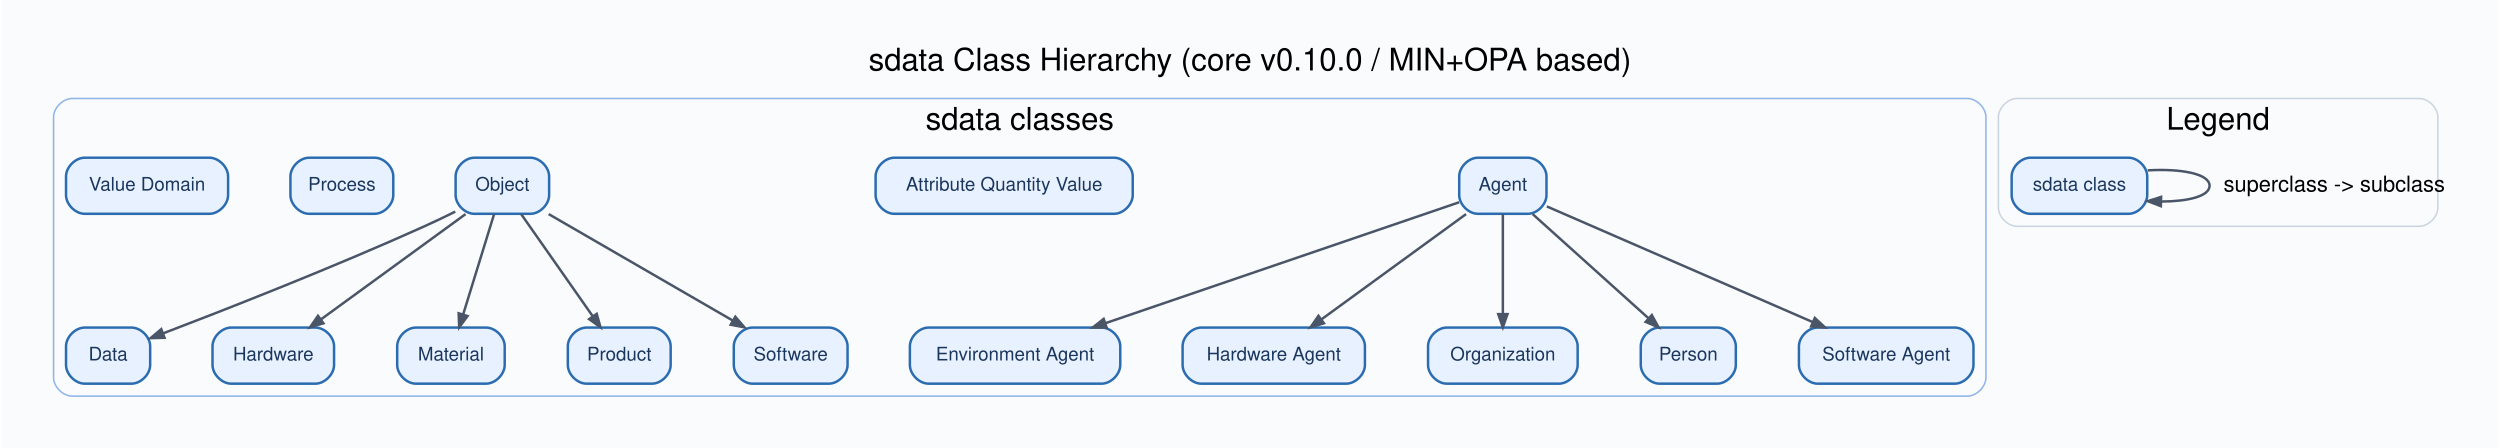
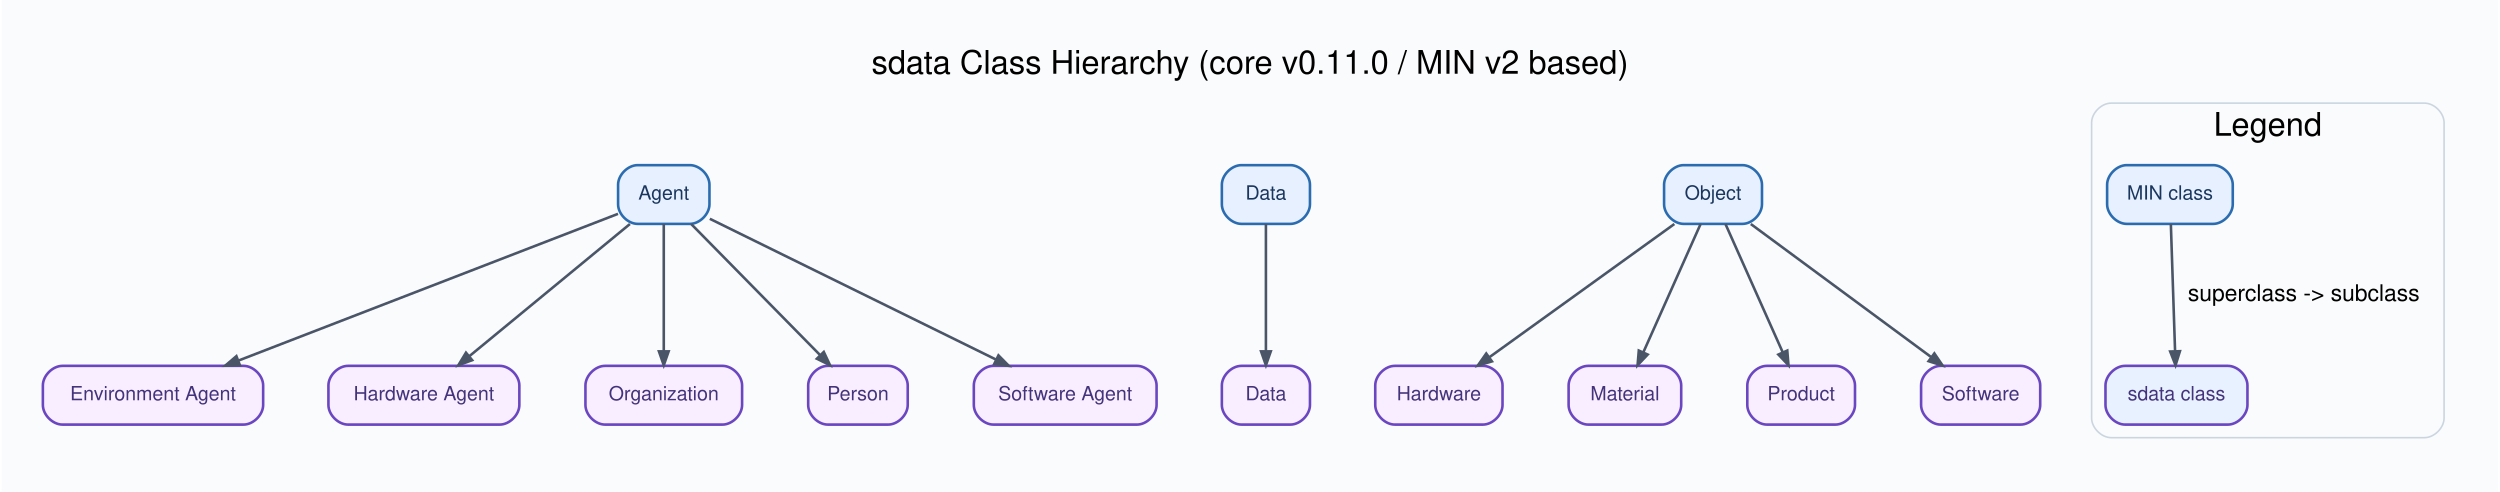
- <svg xmlns="http://www.w3.org/2000/svg" width="1602pt" height="287pt" viewBox="0.00 0.00 1601.90 287.40">
-   <g id="graph0" class="graph" transform="scale(1 1) rotate(0) translate(25.2 262.2)">
-     <polygon fill="#fafbfc" stroke="transparent" points="-25.2,25.2 -25.2,-262.2 1576.7,-262.2 1576.7,25.2 -25.2,25.2" />
-     <text text-anchor="middle" x="775.75" y="-217" font-family="Helvetica,sans-Serif" font-size="20.00">sdata Class Hierarchy (core v0.10.0 / MIN+OPA based)</text>
-     <g id="clust1" class="cluster">
-       <path fill="#fafbfc" stroke="#90b5e8" d="M20,-8C20,-8 1236,-8 1236,-8 1242,-8 1248,-14 1248,-20 1248,-20 1248,-187 1248,-187 1248,-193 1242,-199 1236,-199 1236,-199 20,-199 20,-199 14,-199 8,-193 8,-187 8,-187 8,-20 8,-20 8,-14 14,-8 20,-8" />
-       <text text-anchor="middle" x="628" y="-179" font-family="Helvetica,sans-Serif" font-size="20.00">sdata classes</text>
-     </g>
+ <svg xmlns="http://www.w3.org/2000/svg" width="1530pt" height="301pt" viewBox="0.00 0.00 1529.90 301.40">
+   <g id="graph0" class="graph" transform="scale(1 1) rotate(0) translate(25.2 276.2)">
+     <polygon fill="#fafbfc" stroke="transparent" points="-25.2,25.2 -25.2,-276.2 1504.7,-276.2 1504.7,25.2 -25.2,25.2" />
+     <text text-anchor="middle" x="739.75" y="-231" font-family="Helvetica,sans-Serif" font-size="20.00">sdata Class Hierarchy (core v0.11.0 / MIN v2 based)</text>
    <g id="clust2" class="cluster">
-       <path fill="#fafbfc" stroke="#cbd5e0" d="M1268,-117C1268,-117 1526,-117 1526,-117 1532,-117 1538,-123 1538,-129 1538,-129 1538,-187 1538,-187 1538,-193 1532,-199 1526,-199 1526,-199 1268,-199 1268,-199 1262,-199 1256,-193 1256,-187 1256,-187 1256,-129 1256,-129 1256,-123 1262,-117 1268,-117" />
-       <text text-anchor="middle" x="1397" y="-179" font-family="Helvetica,sans-Serif" font-size="20.00">Legend</text>
+       <path fill="#fafbfc" stroke="#cbd5e0" d="M1267.5,-8C1267.5,-8 1459.5,-8 1459.5,-8 1465.5,-8 1471.5,-14 1471.5,-20 1471.5,-20 1471.5,-201 1471.5,-201 1471.5,-207 1465.5,-213 1459.5,-213 1459.5,-213 1267.5,-213 1267.5,-213 1261.5,-213 1255.5,-207 1255.5,-201 1255.5,-201 1255.5,-20 1255.5,-20 1255.5,-14 1261.5,-8 1267.5,-8" />
+       <text text-anchor="middle" x="1363.5" y="-193" font-family="Helvetica,sans-Serif" font-size="20.00">Legend</text>
    </g>
    <g id="node1" class="node">
-       <path fill="#e8f1ff" stroke="#2b6cb0" stroke-width="1.6" d="M954,-161C954,-161 922,-161 922,-161 916,-161 910,-155 910,-149 910,-149 910,-137 910,-137 910,-131 916,-125 922,-125 922,-125 954,-125 954,-125 960,-125 966,-131 966,-137 966,-137 966,-149 966,-149 966,-155 960,-161 954,-161" />
-       <text text-anchor="middle" x="938" y="-139.9" font-family="Helvetica,sans-Serif" font-size="12.00" fill="#1a365d">Agent</text>
+       <path fill="#e7f0ff" stroke="#2b6cb0" stroke-width="1.6" d="M396.5,-175C396.5,-175 364.5,-175 364.5,-175 358.5,-175 352.5,-169 352.5,-163 352.5,-163 352.5,-151 352.5,-151 352.5,-145 358.5,-139 364.5,-139 364.5,-139 396.5,-139 396.5,-139 402.5,-139 408.5,-145 408.5,-151 408.5,-151 408.5,-163 408.5,-163 408.5,-169 402.5,-175 396.5,-175" />
+       <text text-anchor="middle" x="380.5" y="-153.9" font-family="Helvetica,sans-Serif" font-size="12.00" fill="#1a365d">Agent</text>
+     </g>
+     <g id="node6" class="node">
+       <path fill="#f8eeff" stroke="#6b46c1" stroke-width="1.6" d="M123,-52C123,-52 12,-52 12,-52 6,-52 0,-46 0,-40 0,-40 0,-28 0,-28 0,-22 6,-16 12,-16 12,-16 123,-16 123,-16 129,-16 135,-22 135,-28 135,-28 135,-40 135,-40 135,-46 129,-52 123,-52" />
+       <text text-anchor="middle" x="67.5" y="-30.9" font-family="Helvetica,sans-Serif" font-size="12.00" fill="#44337a">Environment Agent</text>
+     </g>
+     <g id="edge2" class="edge">
+       <path fill="none" stroke="#4a5568" stroke-width="1.6" d="M352.45,-145.16C300.14,-124.93 186.97,-81.19 120.06,-55.32" />
+       <polygon fill="#4a5568" stroke="#4a5568" stroke-width="1.6" points="120.74,-52.39 111.74,-52.1 118.6,-57.94 120.74,-52.39" />
+     </g>
+     <g id="node7" class="node">
+       <path fill="#f8eeff" stroke="#6b46c1" stroke-width="1.6" d="M280,-52C280,-52 187,-52 187,-52 181,-52 175,-46 175,-40 175,-40 175,-28 175,-28 175,-22 181,-16 187,-16 187,-16 280,-16 280,-16 286,-16 292,-22 292,-28 292,-28 292,-40 292,-40 292,-46 286,-52 280,-52" />
+       <text text-anchor="middle" x="233.5" y="-30.9" font-family="Helvetica,sans-Serif" font-size="12.00" fill="#44337a">Hardware Agent</text>
+     </g>
+     <g id="edge3" class="edge">
+       <path fill="none" stroke="#4a5568" stroke-width="1.6" d="M359.75,-138.92C333.96,-117.69 289.86,-81.39 261.2,-57.8" />
+       <polygon fill="#4a5568" stroke="#4a5568" stroke-width="1.6" points="263.07,-55.49 254.62,-52.38 259.29,-60.08 263.07,-55.49" />
+     </g>
+     <g id="node8" class="node">
+       <path fill="#f8eeff" stroke="#6b46c1" stroke-width="1.6" d="M416.5,-52C416.5,-52 344.5,-52 344.5,-52 338.5,-52 332.5,-46 332.5,-40 332.5,-40 332.5,-28 332.5,-28 332.5,-22 338.5,-16 344.5,-16 344.5,-16 416.5,-16 416.5,-16 422.5,-16 428.5,-22 428.5,-28 428.5,-28 428.5,-40 428.5,-40 428.5,-46 422.5,-52 416.5,-52" />
+       <text text-anchor="middle" x="380.5" y="-30.9" font-family="Helvetica,sans-Serif" font-size="12.00" fill="#44337a">Organization</text>
+     </g>
+     <g id="edge4" class="edge">
+       <path fill="none" stroke="#4a5568" stroke-width="1.6" d="M380.5,-138.92C380.5,-118.68 380.5,-84.73 380.5,-61.16" />
+       <polygon fill="#4a5568" stroke="#4a5568" stroke-width="1.6" points="383.48,-60.88 380.5,-52.38 377.53,-60.88 383.48,-60.88" />
+     </g>
+     <g id="node9" class="node">
+       <path fill="#f8eeff" stroke="#6b46c1" stroke-width="1.6" d="M518,-52C518,-52 481,-52 481,-52 475,-52 469,-46 469,-40 469,-40 469,-28 469,-28 469,-22 475,-16 481,-16 481,-16 518,-16 518,-16 524,-16 530,-22 530,-28 530,-28 530,-40 530,-40 530,-46 524,-52 518,-52" />
+       <text text-anchor="middle" x="499.5" y="-30.9" font-family="Helvetica,sans-Serif" font-size="12.00" fill="#44337a">Person</text>
+     </g>
+     <g id="edge5" class="edge">
+       <path fill="none" stroke="#4a5568" stroke-width="1.6" d="M397.3,-138.92C417.91,-117.96 452.98,-82.3 476.19,-58.7" />
+       <polygon fill="#4a5568" stroke="#4a5568" stroke-width="1.6" points="478.56,-60.53 482.4,-52.38 474.32,-56.36 478.56,-60.53" />
+     </g>
+     <g id="node10" class="node">
+       <path fill="#f8eeff" stroke="#6b46c1" stroke-width="1.6" d="M670.5,-52C670.5,-52 582.5,-52 582.5,-52 576.5,-52 570.5,-46 570.5,-40 570.5,-40 570.5,-28 570.5,-28 570.5,-22 576.5,-16 582.5,-16 582.5,-16 670.5,-16 670.5,-16 676.5,-16 682.5,-22 682.5,-28 682.5,-28 682.5,-40 682.5,-40 682.5,-46 676.5,-52 670.5,-52" />
+       <text text-anchor="middle" x="626.5" y="-30.9" font-family="Helvetica,sans-Serif" font-size="12.00" fill="#44337a">Software Agent</text>
+     </g>
+     <g id="edge6" class="edge">
+       <path fill="none" stroke="#4a5568" stroke-width="1.6" d="M408.72,-142.12C451.73,-120.97 533.96,-80.52 584.15,-55.83" />
+       <polygon fill="#4a5568" stroke="#4a5568" stroke-width="1.6" points="585.6,-58.43 591.92,-52.01 582.98,-53.09 585.6,-58.43" />
+     </g>
+     <g id="node2" class="node">
+       <path fill="#e7f0ff" stroke="#2b6cb0" stroke-width="1.6" d="M764.5,-175C764.5,-175 734.5,-175 734.5,-175 728.5,-175 722.5,-169 722.5,-163 722.5,-163 722.5,-151 722.5,-151 722.5,-145 728.5,-139 734.5,-139 734.5,-139 764.5,-139 764.5,-139 770.5,-139 776.5,-145 776.5,-151 776.5,-151 776.5,-163 776.5,-163 776.5,-169 770.5,-175 764.5,-175" />
+       <text text-anchor="middle" x="749.5" y="-153.9" font-family="Helvetica,sans-Serif" font-size="12.00" fill="#1a365d">Data</text>
+     </g>
+     <g id="node11" class="node">
+       <path fill="#f8eeff" stroke="#6b46c1" stroke-width="1.6" d="M764.5,-52C764.5,-52 734.5,-52 734.5,-52 728.5,-52 722.5,-46 722.5,-40 722.5,-40 722.5,-28 722.5,-28 722.5,-22 728.5,-16 734.5,-16 734.5,-16 764.5,-16 764.5,-16 770.5,-16 776.5,-22 776.5,-28 776.5,-28 776.5,-40 776.5,-40 776.5,-46 770.5,-52 764.5,-52" />
+       <text text-anchor="middle" x="749.5" y="-30.9" font-family="Helvetica,sans-Serif" font-size="12.00" fill="#44337a">Data</text>
+     </g>
+     <g id="edge7" class="edge">
+       <path fill="none" stroke="#4a5568" stroke-width="1.6" d="M749.5,-138.92C749.5,-118.68 749.5,-84.73 749.5,-61.16" />
+       <polygon fill="#4a5568" stroke="#4a5568" stroke-width="1.6" points="752.48,-60.88 749.5,-52.38 746.53,-60.88 752.48,-60.88" />
+     </g>
+     <g id="node3" class="node">
+       <path fill="#e7f0ff" stroke="#2b6cb0" stroke-width="1.6" d="M1041.5,-175C1041.5,-175 1005.5,-175 1005.5,-175 999.5,-175 993.5,-169 993.5,-163 993.5,-163 993.5,-151 993.5,-151 993.5,-145 999.5,-139 1005.5,-139 1005.5,-139 1041.5,-139 1041.5,-139 1047.5,-139 1053.5,-145 1053.5,-151 1053.5,-151 1053.5,-163 1053.5,-163 1053.5,-169 1047.5,-175 1041.5,-175" />
+       <text text-anchor="middle" x="1023.5" y="-153.9" font-family="Helvetica,sans-Serif" font-size="12.00" fill="#1a365d">Object</text>
+     </g>
+     <g id="node12" class="node">
+       <path fill="#f8eeff" stroke="#6b46c1" stroke-width="1.6" d="M882.5,-52C882.5,-52 828.5,-52 828.5,-52 822.5,-52 816.5,-46 816.5,-40 816.5,-40 816.5,-28 816.5,-28 816.5,-22 822.5,-16 828.5,-16 828.5,-16 882.5,-16 882.5,-16 888.5,-16 894.5,-22 894.5,-28 894.5,-28 894.5,-40 894.5,-40 894.5,-46 888.5,-52 882.5,-52" />
+       <text text-anchor="middle" x="855.5" y="-30.9" font-family="Helvetica,sans-Serif" font-size="12.00" fill="#44337a">Hardware</text>
+     </g>
+     <g id="edge8" class="edge">
+       <path fill="none" stroke="#4a5568" stroke-width="1.6" d="M999.79,-138.92C970.1,-117.54 919.19,-80.87 886.46,-57.3" />
+       <polygon fill="#4a5568" stroke="#4a5568" stroke-width="1.6" points="888,-54.74 879.36,-52.19 884.52,-59.57 888,-54.74" />
+     </g>
+     <g id="node13" class="node">
+       <path fill="#f8eeff" stroke="#6b46c1" stroke-width="1.6" d="M992,-52C992,-52 947,-52 947,-52 941,-52 935,-46 935,-40 935,-40 935,-28 935,-28 935,-22 941,-16 947,-16 947,-16 992,-16 992,-16 998,-16 1004,-22 1004,-28 1004,-28 1004,-40 1004,-40 1004,-46 998,-52 992,-52" />
+       <text text-anchor="middle" x="969.5" y="-30.9" font-family="Helvetica,sans-Serif" font-size="12.00" fill="#44337a">Material</text>
+     </g>
+     <g id="edge9" class="edge">
+       <path fill="none" stroke="#4a5568" stroke-width="1.6" d="M1015.88,-138.92C1006.72,-118.41 991.29,-83.82 980.76,-60.23" />
+       <polygon fill="#4a5568" stroke="#4a5568" stroke-width="1.6" points="983.44,-58.93 977.26,-52.38 978.01,-61.36 983.44,-58.93" />
+     </g>
+     <g id="node14" class="node">
+       <path fill="#f8eeff" stroke="#6b46c1" stroke-width="1.6" d="M1098.5,-52C1098.5,-52 1056.5,-52 1056.5,-52 1050.5,-52 1044.5,-46 1044.5,-40 1044.5,-40 1044.5,-28 1044.5,-28 1044.5,-22 1050.5,-16 1056.5,-16 1056.5,-16 1098.5,-16 1098.5,-16 1104.5,-16 1110.5,-22 1110.5,-28 1110.5,-28 1110.5,-40 1110.5,-40 1110.5,-46 1104.5,-52 1098.5,-52" />
+       <text text-anchor="middle" x="1077.5" y="-30.9" font-family="Helvetica,sans-Serif" font-size="12.00" fill="#44337a">Product</text>
+     </g>
+     <g id="edge10" class="edge">
+       <path fill="none" stroke="#4a5568" stroke-width="1.6" d="M1031.12,-138.92C1040.28,-118.41 1055.71,-83.82 1066.24,-60.23" />
+       <polygon fill="#4a5568" stroke="#4a5568" stroke-width="1.6" points="1068.99,-61.36 1069.74,-52.38 1063.56,-58.93 1068.99,-61.36" />
+     </g>
+     <g id="node15" class="node">
+       <path fill="#f8eeff" stroke="#6b46c1" stroke-width="1.6" d="M1212,-52C1212,-52 1163,-52 1163,-52 1157,-52 1151,-46 1151,-40 1151,-40 1151,-28 1151,-28 1151,-22 1157,-16 1163,-16 1163,-16 1212,-16 1212,-16 1218,-16 1224,-22 1224,-28 1224,-28 1224,-40 1224,-40 1224,-46 1218,-52 1212,-52" />
+       <text text-anchor="middle" x="1187.5" y="-30.9" font-family="Helvetica,sans-Serif" font-size="12.00" fill="#44337a">Software</text>
+     </g>
+     <g id="edge11" class="edge">
+       <path fill="none" stroke="#4a5568" stroke-width="1.6" d="M1046.65,-138.92C1075.63,-117.54 1125.32,-80.87 1157.28,-57.3" />
+       <polygon fill="#4a5568" stroke="#4a5568" stroke-width="1.6" points="1159.13,-59.63 1164.2,-52.19 1155.6,-54.84 1159.13,-59.63" />
    </g>
    <g id="node4" class="node">
-       <path fill="#e8f1ff" stroke="#2b6cb0" stroke-width="1.6" d="M680.5,-52C680.5,-52 569.5,-52 569.5,-52 563.5,-52 557.5,-46 557.5,-40 557.5,-40 557.5,-28 557.5,-28 557.5,-22 563.5,-16 569.5,-16 569.5,-16 680.5,-16 680.5,-16 686.5,-16 692.5,-22 692.5,-28 692.5,-28 692.5,-40 692.5,-40 692.5,-46 686.5,-52 680.5,-52" />
-       <text text-anchor="middle" x="625" y="-30.9" font-family="Helvetica,sans-Serif" font-size="12.00" fill="#1a365d">Environment Agent</text>
-     </g>
-     <g id="edge2" class="edge">
-       <path fill="none" stroke="#4a5568" stroke-width="1.6" d="M909.95,-132.41C859.08,-115.02 750.65,-77.96 683.19,-54.89" />
-       <polygon fill="#4a5568" stroke="#4a5568" stroke-width="1.6" points="683.77,-51.95 674.77,-52.01 681.85,-57.58 683.77,-51.95" />
-     </g>
-     <g id="node6" class="node">
-       <path fill="#e8f1ff" stroke="#2b6cb0" stroke-width="1.6" d="M837.5,-52C837.5,-52 744.5,-52 744.5,-52 738.5,-52 732.5,-46 732.5,-40 732.5,-40 732.5,-28 732.5,-28 732.5,-22 738.5,-16 744.5,-16 744.5,-16 837.5,-16 837.5,-16 843.5,-16 849.5,-22 849.5,-28 849.5,-28 849.5,-40 849.5,-40 849.5,-46 843.5,-52 837.5,-52" />
-       <text text-anchor="middle" x="791" y="-30.9" font-family="Helvetica,sans-Serif" font-size="12.00" fill="#1a365d">Hardware Agent</text>
-     </g>
-     <g id="edge3" class="edge">
-       <path fill="none" stroke="#4a5568" stroke-width="1.6" d="M914.38,-124.81C889.2,-106.48 849.23,-77.38 821.64,-57.3" />
-       <polygon fill="#4a5568" stroke="#4a5568" stroke-width="1.6" points="823.18,-54.75 814.56,-52.15 819.68,-59.56 823.18,-54.75" />
-     </g>
-     <g id="node9" class="node">
-       <path fill="#e8f1ff" stroke="#2b6cb0" stroke-width="1.6" d="M974,-52C974,-52 902,-52 902,-52 896,-52 890,-46 890,-40 890,-40 890,-28 890,-28 890,-22 896,-16 902,-16 902,-16 974,-16 974,-16 980,-16 986,-22 986,-28 986,-28 986,-40 986,-40 986,-46 980,-52 974,-52" />
-       <text text-anchor="middle" x="938" y="-30.9" font-family="Helvetica,sans-Serif" font-size="12.00" fill="#1a365d">Organization</text>
-     </g>
-     <g id="edge4" class="edge">
-       <path fill="none" stroke="#4a5568" stroke-width="1.6" d="M938,-124.81C938,-107.49 938,-80.57 938,-60.71" />
-       <polygon fill="#4a5568" stroke="#4a5568" stroke-width="1.6" points="940.98,-60.65 938,-52.15 935.03,-60.65 940.98,-60.65" />
-     </g>
-     <g id="node10" class="node">
-       <path fill="#e8f1ff" stroke="#2b6cb0" stroke-width="1.6" d="M1075.5,-52C1075.5,-52 1038.5,-52 1038.5,-52 1032.5,-52 1026.5,-46 1026.5,-40 1026.5,-40 1026.5,-28 1026.5,-28 1026.5,-22 1032.5,-16 1038.5,-16 1038.5,-16 1075.5,-16 1075.5,-16 1081.5,-16 1087.5,-22 1087.5,-28 1087.5,-28 1087.5,-40 1087.5,-40 1087.5,-46 1081.5,-52 1075.5,-52" />
-       <text text-anchor="middle" x="1057" y="-30.9" font-family="Helvetica,sans-Serif" font-size="12.00" fill="#1a365d">Person</text>
-     </g>
-     <g id="edge5" class="edge">
-       <path fill="none" stroke="#4a5568" stroke-width="1.6" d="M957.12,-124.81C977.24,-106.71 1009.04,-78.12 1031.34,-58.08" />
-       <polygon fill="#4a5568" stroke="#4a5568" stroke-width="1.6" points="1033.6,-60.04 1037.93,-52.15 1029.62,-55.62 1033.6,-60.04" />
-     </g>
-     <g id="node14" class="node">
-       <path fill="#e8f1ff" stroke="#2b6cb0" stroke-width="1.6" d="M1228,-52C1228,-52 1140,-52 1140,-52 1134,-52 1128,-46 1128,-40 1128,-40 1128,-28 1128,-28 1128,-22 1134,-16 1140,-16 1140,-16 1228,-16 1228,-16 1234,-16 1240,-22 1240,-28 1240,-28 1240,-40 1240,-40 1240,-46 1234,-52 1228,-52" />
-       <text text-anchor="middle" x="1184" y="-30.9" font-family="Helvetica,sans-Serif" font-size="12.00" fill="#1a365d">Software Agent</text>
-     </g>
-     <g id="edge6" class="edge">
-       <path fill="none" stroke="#4a5568" stroke-width="1.6" d="M966.22,-129.73C1007.91,-111.59 1086.45,-77.43 1136.95,-55.47" />
-       <polygon fill="#4a5568" stroke="#4a5568" stroke-width="1.6" points="1138.19,-58.17 1144.8,-52.05 1135.82,-52.71 1138.19,-58.17" />
-     </g>
-     <g id="node2" class="node">
-       <path fill="#e8f1ff" stroke="#2b6cb0" stroke-width="1.6" d="M688.5,-161C688.5,-161 547.5,-161 547.5,-161 541.5,-161 535.5,-155 535.5,-149 535.5,-149 535.5,-137 535.5,-137 535.5,-131 541.5,-125 547.5,-125 547.5,-125 688.5,-125 688.5,-125 694.5,-125 700.5,-131 700.5,-137 700.5,-137 700.5,-149 700.5,-149 700.5,-155 694.5,-161 688.5,-161" />
-       <text text-anchor="middle" x="618" y="-139.9" font-family="Helvetica,sans-Serif" font-size="12.00" fill="#1a365d">Attribute Quantity Value</text>
-     </g>
-     <g id="node3" class="node">
-       <path fill="#e8f1ff" stroke="#2b6cb0" stroke-width="1.6" d="M58,-52C58,-52 28,-52 28,-52 22,-52 16,-46 16,-40 16,-40 16,-28 16,-28 16,-22 22,-16 28,-16 28,-16 58,-16 58,-16 64,-16 70,-22 70,-28 70,-28 70,-40 70,-40 70,-46 64,-52 58,-52" />
-       <text text-anchor="middle" x="43" y="-30.9" font-family="Helvetica,sans-Serif" font-size="12.00" fill="#1a365d">Data</text>
+       <path fill="#e7f0ff" stroke="#2b6cb0" stroke-width="1.6" d="M1330,-175C1330,-175 1277,-175 1277,-175 1271,-175 1265,-169 1265,-163 1265,-163 1265,-151 1265,-151 1265,-145 1271,-139 1277,-139 1277,-139 1330,-139 1330,-139 1336,-139 1342,-145 1342,-151 1342,-151 1342,-163 1342,-163 1342,-169 1336,-175 1330,-175" />
+       <text text-anchor="middle" x="1303.5" y="-153.9" font-family="Helvetica,sans-Serif" font-size="12.00" fill="#1a365d">MIN class</text>
    </g>
    <g id="node5" class="node">
-       <path fill="#e8f1ff" stroke="#2b6cb0" stroke-width="1.6" d="M176,-52C176,-52 122,-52 122,-52 116,-52 110,-46 110,-40 110,-40 110,-28 110,-28 110,-22 116,-16 122,-16 122,-16 176,-16 176,-16 182,-16 188,-22 188,-28 188,-28 188,-40 188,-40 188,-46 182,-52 176,-52" />
-       <text text-anchor="middle" x="149" y="-30.9" font-family="Helvetica,sans-Serif" font-size="12.00" fill="#1a365d">Hardware</text>
-     </g>
-     <g id="node7" class="node">
-       <path fill="#e8f1ff" stroke="#2b6cb0" stroke-width="1.6" d="M285.5,-52C285.5,-52 240.5,-52 240.5,-52 234.5,-52 228.5,-46 228.5,-40 228.5,-40 228.5,-28 228.5,-28 228.5,-22 234.5,-16 240.5,-16 240.5,-16 285.5,-16 285.5,-16 291.5,-16 297.5,-22 297.5,-28 297.5,-28 297.5,-40 297.5,-40 297.5,-46 291.5,-52 285.5,-52" />
-       <text text-anchor="middle" x="263" y="-30.9" font-family="Helvetica,sans-Serif" font-size="12.00" fill="#1a365d">Material</text>
-     </g>
-     <g id="node8" class="node">
-       <path fill="#e8f1ff" stroke="#2b6cb0" stroke-width="1.6" d="M314,-161C314,-161 278,-161 278,-161 272,-161 266,-155 266,-149 266,-149 266,-137 266,-137 266,-131 272,-125 278,-125 278,-125 314,-125 314,-125 320,-125 326,-131 326,-137 326,-137 326,-149 326,-149 326,-155 320,-161 314,-161" />
-       <text text-anchor="middle" x="296" y="-139.9" font-family="Helvetica,sans-Serif" font-size="12.00" fill="#1a365d">Object</text>
-     </g>
-     <g id="edge7" class="edge">
-       <path fill="none" stroke="#4a5568" stroke-width="1.6" d="M265.78,-126.41C259.3,-123.2 252.46,-119.91 246,-117 187.98,-90.83 119,-63.81 78.23,-48.25" />
-       <polygon fill="#4a5568" stroke="#4a5568" stroke-width="1.6" points="79.22,-45.44 70.22,-45.2 77.1,-51 79.22,-45.44" />
-     </g>
-     <g id="edge8" class="edge">
-       <path fill="none" stroke="#4a5568" stroke-width="1.6" d="M272.38,-124.81C247.2,-106.48 207.23,-77.38 179.64,-57.3" />
-       <polygon fill="#4a5568" stroke="#4a5568" stroke-width="1.6" points="181.18,-54.75 172.56,-52.15 177.68,-59.56 181.18,-54.75" />
-     </g>
-     <g id="edge9" class="edge">
-       <path fill="none" stroke="#4a5568" stroke-width="1.6" d="M290.7,-124.81C285.33,-107.42 276.98,-80.33 270.85,-60.45" />
-       <polygon fill="#4a5568" stroke="#4a5568" stroke-width="1.6" points="273.64,-59.39 268.29,-52.15 267.95,-61.15 273.64,-59.39" />
-     </g>
-     <g id="node12" class="node">
-       <path fill="#e8f1ff" stroke="#2b6cb0" stroke-width="1.6" d="M392,-52C392,-52 350,-52 350,-52 344,-52 338,-46 338,-40 338,-40 338,-28 338,-28 338,-22 344,-16 350,-16 350,-16 392,-16 392,-16 398,-16 404,-22 404,-28 404,-28 404,-40 404,-40 404,-46 398,-52 392,-52" />
-       <text text-anchor="middle" x="371" y="-30.9" font-family="Helvetica,sans-Serif" font-size="12.00" fill="#1a365d">Product</text>
-     </g>
-     <g id="edge10" class="edge">
-       <path fill="none" stroke="#4a5568" stroke-width="1.6" d="M308.05,-124.81C320.52,-107.03 340.08,-79.11 354.09,-59.12" />
-       <polygon fill="#4a5568" stroke="#4a5568" stroke-width="1.6" points="356.54,-60.82 358.98,-52.15 351.66,-57.4 356.54,-60.82" />
-     </g>
-     <g id="node13" class="node">
-       <path fill="#e8f1ff" stroke="#2b6cb0" stroke-width="1.6" d="M505.5,-52C505.5,-52 456.5,-52 456.5,-52 450.5,-52 444.5,-46 444.5,-40 444.5,-40 444.5,-28 444.5,-28 444.5,-22 450.5,-16 456.5,-16 456.5,-16 505.5,-16 505.5,-16 511.5,-16 517.5,-22 517.5,-28 517.5,-28 517.5,-40 517.5,-40 517.5,-46 511.5,-52 505.5,-52" />
-       <text text-anchor="middle" x="481" y="-30.9" font-family="Helvetica,sans-Serif" font-size="12.00" fill="#1a365d">Software</text>
-     </g>
-     <g id="edge11" class="edge">
-       <path fill="none" stroke="#4a5568" stroke-width="1.6" d="M325.72,-124.81C357.82,-106.25 409.01,-76.64 443.76,-56.54" />
-       <polygon fill="#4a5568" stroke="#4a5568" stroke-width="1.6" points="445.48,-58.98 451.35,-52.15 442.5,-53.83 445.48,-58.98" />
-     </g>
-     <g id="node11" class="node">
-       <path fill="#e8f1ff" stroke="#2b6cb0" stroke-width="1.6" d="M214,-161C214,-161 172,-161 172,-161 166,-161 160,-155 160,-149 160,-149 160,-137 160,-137 160,-131 166,-125 172,-125 172,-125 214,-125 214,-125 220,-125 226,-131 226,-137 226,-137 226,-149 226,-149 226,-155 220,-161 214,-161" />
-       <text text-anchor="middle" x="193" y="-139.9" font-family="Helvetica,sans-Serif" font-size="12.00" fill="#1a365d">Process</text>
-     </g>
-     <g id="node15" class="node">
-       <path fill="#e8f1ff" stroke="#2b6cb0" stroke-width="1.6" d="M108,-161C108,-161 28,-161 28,-161 22,-161 16,-155 16,-149 16,-149 16,-137 16,-137 16,-131 22,-125 28,-125 28,-125 108,-125 108,-125 114,-125 120,-131 120,-137 120,-137 120,-149 120,-149 120,-155 114,-161 108,-161" />
-       <text text-anchor="middle" x="68" y="-139.9" font-family="Helvetica,sans-Serif" font-size="12.00" fill="#1a365d">Value Domain</text>
-     </g>
-     <g id="node16" class="node">
-       <path fill="#e8f1ff" stroke="#2b6cb0" stroke-width="1.6" d="M1339.5,-161C1339.5,-161 1276.5,-161 1276.5,-161 1270.5,-161 1264.5,-155 1264.5,-149 1264.5,-149 1264.5,-137 1264.5,-137 1264.5,-131 1270.5,-125 1276.5,-125 1276.5,-125 1339.5,-125 1339.5,-125 1345.5,-125 1351.5,-131 1351.5,-137 1351.5,-137 1351.5,-149 1351.5,-149 1351.5,-155 1345.5,-161 1339.5,-161" />
-       <text text-anchor="middle" x="1308" y="-139.9" font-family="Helvetica,sans-Serif" font-size="12.00" fill="#1a365d">sdata class</text>
+       <path fill="#e8f1ff" stroke="#6b46c1" stroke-width="1.6" d="M1339,-52C1339,-52 1276,-52 1276,-52 1270,-52 1264,-46 1264,-40 1264,-40 1264,-28 1264,-28 1264,-22 1270,-16 1276,-16 1276,-16 1339,-16 1339,-16 1345,-16 1351,-22 1351,-28 1351,-28 1351,-40 1351,-40 1351,-46 1345,-52 1339,-52" />
+       <text text-anchor="middle" x="1307.5" y="-30.9" font-family="Helvetica,sans-Serif" font-size="12.00" fill="#44337a">sdata class</text>
    </g>
    <g id="edge1" class="edge">
-       <path fill="none" stroke="#4a5568" stroke-width="1.6" d="M1351.82,-152.88C1372.89,-154.1 1391.5,-150.8 1391.5,-143 1391.5,-136.29 1377.76,-132.92 1360.52,-132.88" />
-       <polygon fill="#4a5568" stroke="#4a5568" stroke-width="1.6" points="1360.23,-129.91 1351.82,-133.12 1360.4,-135.85 1360.23,-129.91" />
-       <text text-anchor="middle" x="1471.5" y="-139.3" font-family="Helvetica,sans-Serif" font-size="14.00">superclass -&gt; subclass</text>
+       <path fill="none" stroke="#4a5568" stroke-width="1.6" d="M1304.06,-138.92C1304.73,-118.68 1305.86,-84.73 1306.64,-61.16" />
+       <polygon fill="#4a5568" stroke="#4a5568" stroke-width="1.6" points="1309.62,-60.98 1306.93,-52.38 1303.67,-60.78 1309.62,-60.98" />
+       <text text-anchor="middle" x="1385.5" y="-91.8" font-family="Helvetica,sans-Serif" font-size="14.00">superclass -&gt; subclass</text>
    </g>
  </g>
</svg>
